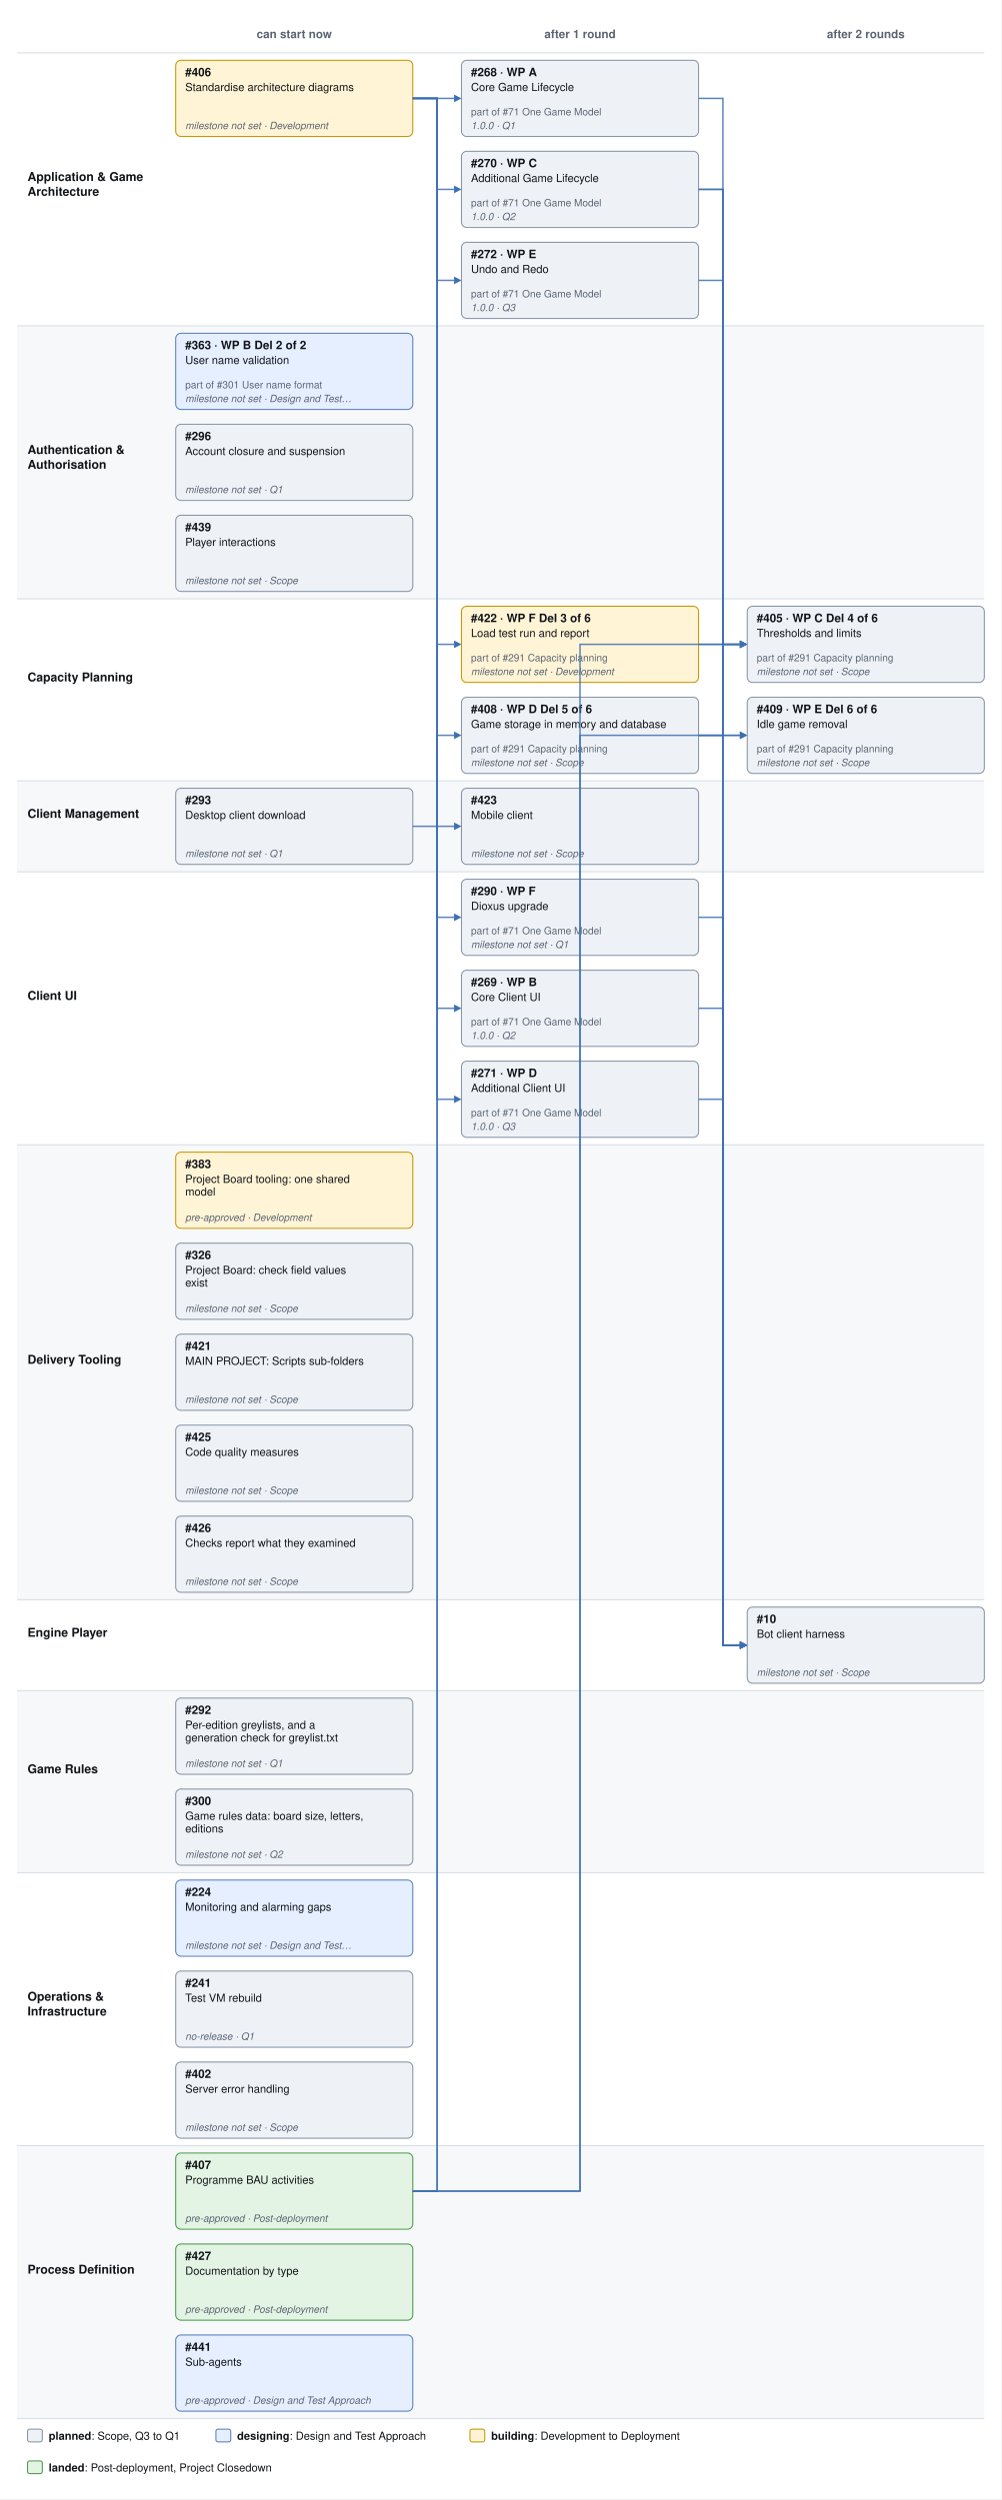
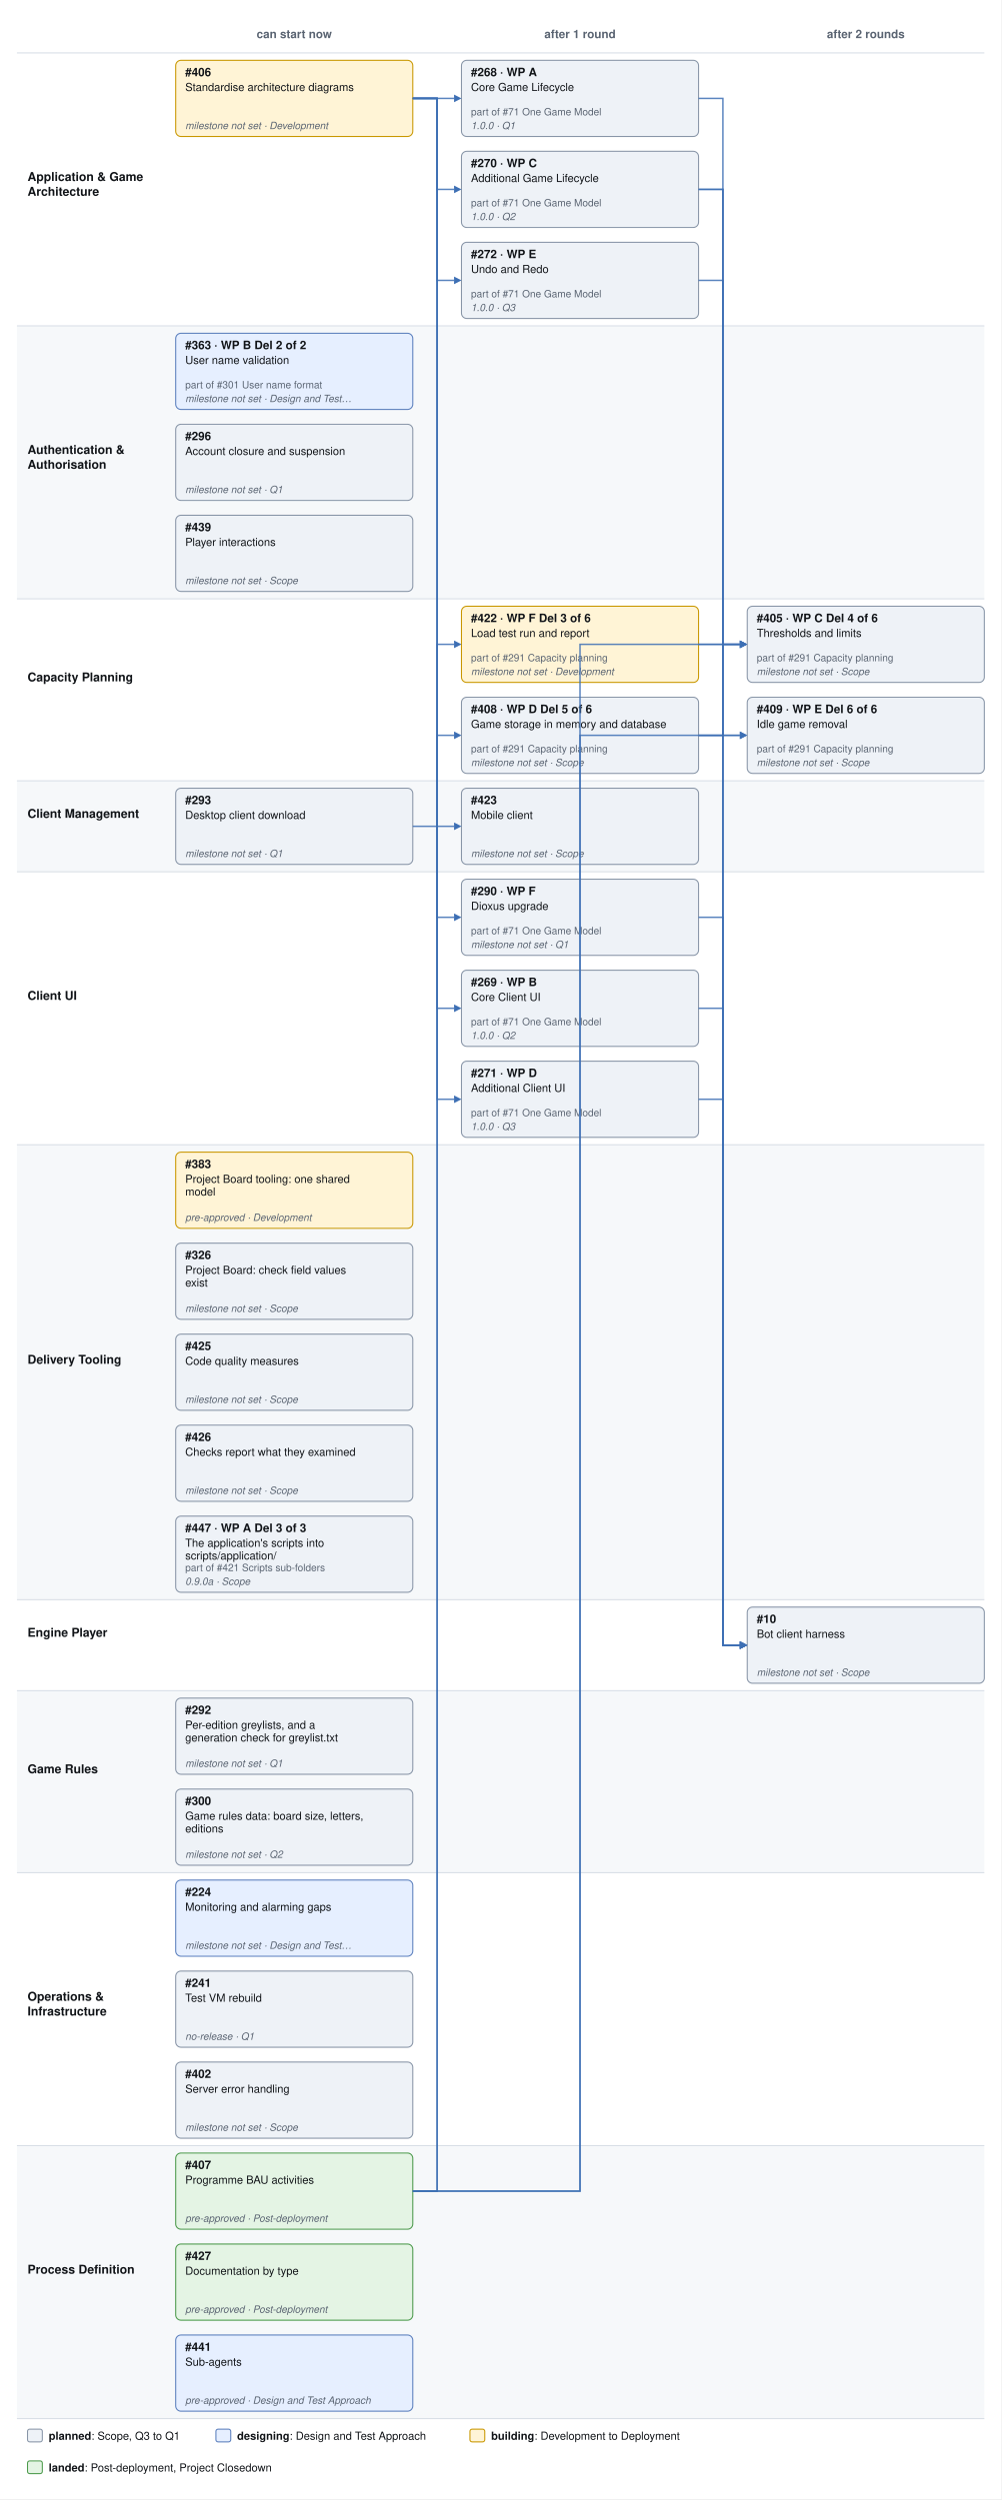
<svg xmlns="http://www.w3.org/2000/svg" width="946" height="2362" viewBox="0 0 946 2362" font-family="-apple-system,BlinkMacSystemFont,Segoe UI,Helvetica,Arial,sans-serif">
  <rect width="946" height="2362" fill="#ffffff" />
  <text x="278" y="36" text-anchor="middle" font-size="11" font-weight="600" fill="#5a6472">can start now</text>
  <text x="548" y="36" text-anchor="middle" font-size="11" font-weight="600" fill="#5a6472">after 1 round</text>
  <text x="818" y="36" text-anchor="middle" font-size="11" font-weight="600" fill="#5a6472">after 2 rounds</text>
  <rect x="16" y="50" width="914" height="258" fill="#ffffff" />
  <line x1="16" y1="50" x2="930" y2="50" stroke="#d8dee6" stroke-width="1" />
  <text x="26" y="171" font-size="11.5" font-weight="700" fill="#111418">Application &amp; Game</text>
  <text x="26" y="185" font-size="11.5" font-weight="700" fill="#111418">Architecture</text>
  <rect x="166" y="57" width="224" height="72" rx="5" fill="#fff4d6" stroke="#c99700" stroke-width="1" />
  <text x="175" y="72" font-size="11" font-weight="700" fill="#111418">#406</text>
  <text x="175" y="86" font-size="10.5" fill="#111418">Standardise architecture diagrams</text>
  <text x="175" y="122" font-size="9.5" font-style="italic" fill="#5a6472">milestone not set · Development</text>
  <rect x="436" y="57" width="224" height="72" rx="5" fill="#eef2f7" stroke="#8895a7" stroke-width="1" />
  <text x="445" y="72" font-size="11" font-weight="700" fill="#111418">#268 · WP A</text>
  <text x="445" y="86" font-size="10.5" fill="#111418">Core Game Lifecycle</text>
  <text x="445" y="109" font-size="9.5" fill="#5a6472">part of #71 One Game Model</text>
  <text x="445" y="122" font-size="9.5" font-style="italic" fill="#5a6472">1.0.0 · Q1</text>
  <rect x="436" y="143" width="224" height="72" rx="5" fill="#eef2f7" stroke="#8895a7" stroke-width="1" />
  <text x="445" y="158" font-size="11" font-weight="700" fill="#111418">#270 · WP C</text>
  <text x="445" y="172" font-size="10.5" fill="#111418">Additional Game Lifecycle</text>
  <text x="445" y="195" font-size="9.5" fill="#5a6472">part of #71 One Game Model</text>
  <text x="445" y="208" font-size="9.5" font-style="italic" fill="#5a6472">1.0.0 · Q2</text>
  <rect x="436" y="229" width="224" height="72" rx="5" fill="#eef2f7" stroke="#8895a7" stroke-width="1" />
  <text x="445" y="244" font-size="11" font-weight="700" fill="#111418">#272 · WP E</text>
  <text x="445" y="258" font-size="10.5" fill="#111418">Undo and Redo</text>
  <text x="445" y="281" font-size="9.5" fill="#5a6472">part of #71 One Game Model</text>
  <text x="445" y="294" font-size="9.5" font-style="italic" fill="#5a6472">1.0.0 · Q3</text>
  <rect x="16" y="308" width="914" height="258" fill="#f6f8fa" />
  <line x1="16" y1="308" x2="930" y2="308" stroke="#d8dee6" stroke-width="1" />
  <text x="26" y="429" font-size="11.5" font-weight="700" fill="#111418">Authentication &amp;</text>
  <text x="26" y="443" font-size="11.5" font-weight="700" fill="#111418">Authorisation</text>
  <rect x="166" y="315" width="224" height="72" rx="5" fill="#e6efff" stroke="#5b7fbd" stroke-width="1" />
  <text x="175" y="330" font-size="11" font-weight="700" fill="#111418">#363 · WP B Del 2 of 2</text>
  <text x="175" y="344" font-size="10.5" fill="#111418">User name validation</text>
  <text x="175" y="367" font-size="9.5" fill="#5a6472">part of #301 User name format</text>
  <text x="175" y="380" font-size="9.5" font-style="italic" fill="#5a6472">milestone not set · Design and Test…</text>
  <rect x="166" y="401" width="224" height="72" rx="5" fill="#eef2f7" stroke="#8895a7" stroke-width="1" />
  <text x="175" y="416" font-size="11" font-weight="700" fill="#111418">#296</text>
  <text x="175" y="430" font-size="10.5" fill="#111418">Account closure and suspension</text>
  <text x="175" y="466" font-size="9.5" font-style="italic" fill="#5a6472">milestone not set · Q1</text>
  <rect x="166" y="487" width="224" height="72" rx="5" fill="#eef2f7" stroke="#8895a7" stroke-width="1" />
  <text x="175" y="502" font-size="11" font-weight="700" fill="#111418">#439</text>
  <text x="175" y="516" font-size="10.5" fill="#111418">Player interactions</text>
  <text x="175" y="552" font-size="9.5" font-style="italic" fill="#5a6472">milestone not set · Scope</text>
  <rect x="16" y="566" width="914" height="172" fill="#ffffff" />
  <line x1="16" y1="566" x2="930" y2="566" stroke="#d8dee6" stroke-width="1" />
  <text x="26" y="644" font-size="11.5" font-weight="700" fill="#111418">Capacity Planning</text>
  <rect x="436" y="573" width="224" height="72" rx="5" fill="#fff4d6" stroke="#c99700" stroke-width="1" />
  <text x="445" y="588" font-size="11" font-weight="700" fill="#111418">#422 · WP F Del 3 of 6</text>
  <text x="445" y="602" font-size="10.5" fill="#111418">Load test run and report</text>
  <text x="445" y="625" font-size="9.5" fill="#5a6472">part of #291 Capacity planning</text>
  <text x="445" y="638" font-size="9.5" font-style="italic" fill="#5a6472">milestone not set · Development</text>
  <rect x="436" y="659" width="224" height="72" rx="5" fill="#eef2f7" stroke="#8895a7" stroke-width="1" />
  <text x="445" y="674" font-size="11" font-weight="700" fill="#111418">#408 · WP D Del 5 of 6</text>
  <text x="445" y="688" font-size="10.5" fill="#111418">Game storage in memory and database</text>
  <text x="445" y="711" font-size="9.5" fill="#5a6472">part of #291 Capacity planning</text>
  <text x="445" y="724" font-size="9.5" font-style="italic" fill="#5a6472">milestone not set · Scope</text>
  <rect x="706" y="573" width="224" height="72" rx="5" fill="#eef2f7" stroke="#8895a7" stroke-width="1" />
  <text x="715" y="588" font-size="11" font-weight="700" fill="#111418">#405 · WP C Del 4 of 6</text>
  <text x="715" y="602" font-size="10.5" fill="#111418">Thresholds and limits</text>
  <text x="715" y="625" font-size="9.5" fill="#5a6472">part of #291 Capacity planning</text>
  <text x="715" y="638" font-size="9.5" font-style="italic" fill="#5a6472">milestone not set · Scope</text>
  <rect x="706" y="659" width="224" height="72" rx="5" fill="#eef2f7" stroke="#8895a7" stroke-width="1" />
  <text x="715" y="674" font-size="11" font-weight="700" fill="#111418">#409 · WP E Del 6 of 6</text>
  <text x="715" y="688" font-size="10.5" fill="#111418">Idle game removal</text>
  <text x="715" y="711" font-size="9.5" fill="#5a6472">part of #291 Capacity planning</text>
  <text x="715" y="724" font-size="9.5" font-style="italic" fill="#5a6472">milestone not set · Scope</text>
  <rect x="16" y="738" width="914" height="86" fill="#f6f8fa" />
  <line x1="16" y1="738" x2="930" y2="738" stroke="#d8dee6" stroke-width="1" />
  <text x="26" y="773" font-size="11.5" font-weight="700" fill="#111418">Client Management</text>
  <rect x="166" y="745" width="224" height="72" rx="5" fill="#eef2f7" stroke="#8895a7" stroke-width="1" />
  <text x="175" y="760" font-size="11" font-weight="700" fill="#111418">#293</text>
  <text x="175" y="774" font-size="10.5" fill="#111418">Desktop client download</text>
  <text x="175" y="810" font-size="9.5" font-style="italic" fill="#5a6472">milestone not set · Q1</text>
  <rect x="436" y="745" width="224" height="72" rx="5" fill="#eef2f7" stroke="#8895a7" stroke-width="1" />
  <text x="445" y="760" font-size="11" font-weight="700" fill="#111418">#423</text>
  <text x="445" y="774" font-size="10.5" fill="#111418">Mobile client</text>
  <text x="445" y="810" font-size="9.5" font-style="italic" fill="#5a6472">milestone not set · Scope</text>
  <rect x="16" y="824" width="914" height="258" fill="#ffffff" />
  <line x1="16" y1="824" x2="930" y2="824" stroke="#d8dee6" stroke-width="1" />
  <text x="26" y="945" font-size="11.5" font-weight="700" fill="#111418">Client UI</text>
  <rect x="436" y="831" width="224" height="72" rx="5" fill="#eef2f7" stroke="#8895a7" stroke-width="1" />
  <text x="445" y="846" font-size="11" font-weight="700" fill="#111418">#290 · WP F</text>
  <text x="445" y="860" font-size="10.5" fill="#111418">Dioxus upgrade</text>
  <text x="445" y="883" font-size="9.5" fill="#5a6472">part of #71 One Game Model</text>
  <text x="445" y="896" font-size="9.5" font-style="italic" fill="#5a6472">milestone not set · Q1</text>
  <rect x="436" y="917" width="224" height="72" rx="5" fill="#eef2f7" stroke="#8895a7" stroke-width="1" />
  <text x="445" y="932" font-size="11" font-weight="700" fill="#111418">#269 · WP B</text>
  <text x="445" y="946" font-size="10.5" fill="#111418">Core Client UI</text>
  <text x="445" y="969" font-size="9.5" fill="#5a6472">part of #71 One Game Model</text>
  <text x="445" y="982" font-size="9.5" font-style="italic" fill="#5a6472">1.0.0 · Q2</text>
  <rect x="436" y="1003" width="224" height="72" rx="5" fill="#eef2f7" stroke="#8895a7" stroke-width="1" />
  <text x="445" y="1018" font-size="11" font-weight="700" fill="#111418">#271 · WP D</text>
  <text x="445" y="1032" font-size="10.5" fill="#111418">Additional Client UI</text>
  <text x="445" y="1055" font-size="9.5" fill="#5a6472">part of #71 One Game Model</text>
  <text x="445" y="1068" font-size="9.5" font-style="italic" fill="#5a6472">1.0.0 · Q3</text>
  <rect x="16" y="1082" width="914" height="430" fill="#f6f8fa" />
  <line x1="16" y1="1082" x2="930" y2="1082" stroke="#d8dee6" stroke-width="1" />
  <text x="26" y="1289" font-size="11.5" font-weight="700" fill="#111418">Delivery Tooling</text>
  <rect x="166" y="1089" width="224" height="72" rx="5" fill="#fff4d6" stroke="#c99700" stroke-width="1" />
  <text x="175" y="1104" font-size="11" font-weight="700" fill="#111418">#383</text>
  <text x="175" y="1118" font-size="10.5" fill="#111418">Project Board tooling: one shared</text>
  <text x="175" y="1130" font-size="10.5" fill="#111418">model</text>
  <text x="175" y="1154" font-size="9.5" font-style="italic" fill="#5a6472">pre-approved · Development</text>
  <rect x="166" y="1175" width="224" height="72" rx="5" fill="#eef2f7" stroke="#8895a7" stroke-width="1" />
  <text x="175" y="1190" font-size="11" font-weight="700" fill="#111418">#326</text>
  <text x="175" y="1204" font-size="10.5" fill="#111418">Project Board: check field values</text>
  <text x="175" y="1216" font-size="10.5" fill="#111418">exist</text>
  <text x="175" y="1240" font-size="9.5" font-style="italic" fill="#5a6472">milestone not set · Scope</text>
  <rect x="166" y="1261" width="224" height="72" rx="5" fill="#eef2f7" stroke="#8895a7" stroke-width="1" />
-   <text x="175" y="1276" font-size="11" font-weight="700" fill="#111418">#421</text>
-   <text x="175" y="1290" font-size="10.5" fill="#111418">MAIN PROJECT: Scripts sub-folders</text>
+   <text x="175" y="1276" font-size="11" font-weight="700" fill="#111418">#425</text>
+   <text x="175" y="1290" font-size="10.5" fill="#111418">Code quality measures</text>
  <text x="175" y="1326" font-size="9.5" font-style="italic" fill="#5a6472">milestone not set · Scope</text>
  <rect x="166" y="1347" width="224" height="72" rx="5" fill="#eef2f7" stroke="#8895a7" stroke-width="1" />
-   <text x="175" y="1362" font-size="11" font-weight="700" fill="#111418">#425</text>
-   <text x="175" y="1376" font-size="10.5" fill="#111418">Code quality measures</text>
+   <text x="175" y="1362" font-size="11" font-weight="700" fill="#111418">#426</text>
+   <text x="175" y="1376" font-size="10.5" fill="#111418">Checks report what they examined</text>
  <text x="175" y="1412" font-size="9.5" font-style="italic" fill="#5a6472">milestone not set · Scope</text>
  <rect x="166" y="1433" width="224" height="72" rx="5" fill="#eef2f7" stroke="#8895a7" stroke-width="1" />
-   <text x="175" y="1448" font-size="11" font-weight="700" fill="#111418">#426</text>
-   <text x="175" y="1462" font-size="10.5" fill="#111418">Checks report what they examined</text>
-   <text x="175" y="1498" font-size="9.5" font-style="italic" fill="#5a6472">milestone not set · Scope</text>
+   <text x="175" y="1448" font-size="11" font-weight="700" fill="#111418">#447 · WP A Del 3 of 3</text>
+   <text x="175" y="1462" font-size="10.5" fill="#111418">The application's scripts into</text>
+   <text x="175" y="1474" font-size="10.5" fill="#111418">scripts/application/</text>
+   <text x="175" y="1485" font-size="9.5" fill="#5a6472">part of #421 Scripts sub-folders</text>
+   <text x="175" y="1498" font-size="9.5" font-style="italic" fill="#5a6472">0.9.0a · Scope</text>
  <rect x="16" y="1512" width="914" height="86" fill="#ffffff" />
  <line x1="16" y1="1512" x2="930" y2="1512" stroke="#d8dee6" stroke-width="1" />
  <text x="26" y="1547" font-size="11.5" font-weight="700" fill="#111418">Engine Player</text>
  <rect x="706" y="1519" width="224" height="72" rx="5" fill="#eef2f7" stroke="#8895a7" stroke-width="1" />
  <text x="715" y="1534" font-size="11" font-weight="700" fill="#111418">#10</text>
  <text x="715" y="1548" font-size="10.5" fill="#111418">Bot client harness</text>
  <text x="715" y="1584" font-size="9.5" font-style="italic" fill="#5a6472">milestone not set · Scope</text>
  <rect x="16" y="1598" width="914" height="172" fill="#f6f8fa" />
  <line x1="16" y1="1598" x2="930" y2="1598" stroke="#d8dee6" stroke-width="1" />
  <text x="26" y="1676" font-size="11.5" font-weight="700" fill="#111418">Game Rules</text>
  <rect x="166" y="1605" width="224" height="72" rx="5" fill="#eef2f7" stroke="#8895a7" stroke-width="1" />
  <text x="175" y="1620" font-size="11" font-weight="700" fill="#111418">#292</text>
  <text x="175" y="1634" font-size="10.5" fill="#111418">Per-edition greylists, and a</text>
  <text x="175" y="1646" font-size="10.5" fill="#111418">generation check for greylist.txt</text>
  <text x="175" y="1670" font-size="9.5" font-style="italic" fill="#5a6472">milestone not set · Q1</text>
  <rect x="166" y="1691" width="224" height="72" rx="5" fill="#eef2f7" stroke="#8895a7" stroke-width="1" />
  <text x="175" y="1706" font-size="11" font-weight="700" fill="#111418">#300</text>
  <text x="175" y="1720" font-size="10.5" fill="#111418">Game rules data: board size, letters,</text>
  <text x="175" y="1732" font-size="10.5" fill="#111418">editions</text>
  <text x="175" y="1756" font-size="9.5" font-style="italic" fill="#5a6472">milestone not set · Q2</text>
  <rect x="16" y="1770" width="914" height="258" fill="#ffffff" />
  <line x1="16" y1="1770" x2="930" y2="1770" stroke="#d8dee6" stroke-width="1" />
  <text x="26" y="1891" font-size="11.5" font-weight="700" fill="#111418">Operations &amp;</text>
  <text x="26" y="1905" font-size="11.5" font-weight="700" fill="#111418">Infrastructure</text>
  <rect x="166" y="1777" width="224" height="72" rx="5" fill="#e6efff" stroke="#5b7fbd" stroke-width="1" />
  <text x="175" y="1792" font-size="11" font-weight="700" fill="#111418">#224</text>
  <text x="175" y="1806" font-size="10.5" fill="#111418">Monitoring and alarming gaps</text>
  <text x="175" y="1842" font-size="9.5" font-style="italic" fill="#5a6472">milestone not set · Design and Test…</text>
  <rect x="166" y="1863" width="224" height="72" rx="5" fill="#eef2f7" stroke="#8895a7" stroke-width="1" />
  <text x="175" y="1878" font-size="11" font-weight="700" fill="#111418">#241</text>
  <text x="175" y="1892" font-size="10.5" fill="#111418">Test VM rebuild</text>
  <text x="175" y="1928" font-size="9.5" font-style="italic" fill="#5a6472">no-release · Q1</text>
  <rect x="166" y="1949" width="224" height="72" rx="5" fill="#eef2f7" stroke="#8895a7" stroke-width="1" />
  <text x="175" y="1964" font-size="11" font-weight="700" fill="#111418">#402</text>
  <text x="175" y="1978" font-size="10.5" fill="#111418">Server error handling</text>
  <text x="175" y="2014" font-size="9.5" font-style="italic" fill="#5a6472">milestone not set · Scope</text>
  <rect x="16" y="2028" width="914" height="258" fill="#f6f8fa" />
  <line x1="16" y1="2028" x2="930" y2="2028" stroke="#d8dee6" stroke-width="1" />
  <text x="26" y="2149" font-size="11.5" font-weight="700" fill="#111418">Process Definition</text>
  <rect x="166" y="2035" width="224" height="72" rx="5" fill="#e4f4e4" stroke="#4c9a4c" stroke-width="1" />
  <text x="175" y="2050" font-size="11" font-weight="700" fill="#111418">#407</text>
  <text x="175" y="2064" font-size="10.5" fill="#111418">Programme BAU activities</text>
  <text x="175" y="2100" font-size="9.5" font-style="italic" fill="#5a6472">pre-approved · Post-deployment</text>
  <rect x="166" y="2121" width="224" height="72" rx="5" fill="#e4f4e4" stroke="#4c9a4c" stroke-width="1" />
  <text x="175" y="2136" font-size="11" font-weight="700" fill="#111418">#427</text>
  <text x="175" y="2150" font-size="10.5" fill="#111418">Documentation by type</text>
  <text x="175" y="2186" font-size="9.5" font-style="italic" fill="#5a6472">pre-approved · Post-deployment</text>
  <rect x="166" y="2207" width="224" height="72" rx="5" fill="#e6efff" stroke="#5b7fbd" stroke-width="1" />
  <text x="175" y="2222" font-size="11" font-weight="700" fill="#111418">#441</text>
  <text x="175" y="2236" font-size="10.5" fill="#111418">Sub-agents</text>
  <text x="175" y="2272" font-size="9.5" font-style="italic" fill="#5a6472">pre-approved · Design and Test Approach</text>
  <line x1="16" y1="2286" x2="930" y2="2286" stroke="#d8dee6" stroke-width="1" />
  <rect x="26" y="2296" width="14" height="12" rx="2" fill="#eef2f7" stroke="#8895a7" stroke-width="1" />
  <text x="46" y="2306" font-size="10.5" fill="#111418">
    <tspan font-weight="700">planned</tspan>: Scope, Q3 to Q1</text>
  <rect x="204" y="2296" width="14" height="12" rx="2" fill="#e6efff" stroke="#5b7fbd" stroke-width="1" />
  <text x="224" y="2306" font-size="10.5" fill="#111418">
    <tspan font-weight="700">designing</tspan>: Design and Test Approach</text>
  <rect x="444" y="2296" width="14" height="12" rx="2" fill="#fff4d6" stroke="#c99700" stroke-width="1" />
  <text x="464" y="2306" font-size="10.5" fill="#111418">
    <tspan font-weight="700">building</tspan>: Development to Deployment</text>
  <rect x="26" y="2326" width="14" height="12" rx="2" fill="#e4f4e4" stroke="#4c9a4c" stroke-width="1" />
  <text x="46" y="2336" font-size="10.5" fill="#111418">
    <tspan font-weight="700">landed</tspan>: Post-deployment, Project Closedown</text>
  <path d="M 660 93 H 683.0 V 1555 H 699" fill="none" stroke="#3d6fb4" stroke-width="1.4" opacity="0.85" />
  <polygon points="706,1555 699,1551.4 699,1558.6" fill="#3d6fb4" />
  <path d="M 660 953 H 683.0 V 1555 H 699" fill="none" stroke="#3d6fb4" stroke-width="1.4" opacity="0.85" />
  <polygon points="706,1555 699,1551.4 699,1558.6" fill="#3d6fb4" />
  <path d="M 660 179 H 683.0 V 1555 H 699" fill="none" stroke="#3d6fb4" stroke-width="1.4" opacity="0.85" />
  <polygon points="706,1555 699,1551.4 699,1558.6" fill="#3d6fb4" />
  <path d="M 660 179 H 683.0 V 609 H 699" fill="none" stroke="#3d6fb4" stroke-width="1.4" opacity="0.85" />
  <polygon points="706,609 699,605.4 699,612.6" fill="#3d6fb4" />
  <path d="M 660 1039 H 683.0 V 1555 H 699" fill="none" stroke="#3d6fb4" stroke-width="1.4" opacity="0.85" />
  <polygon points="706,1555 699,1551.4 699,1558.6" fill="#3d6fb4" />
  <path d="M 660 265 H 683.0 V 1555 H 699" fill="none" stroke="#3d6fb4" stroke-width="1.4" opacity="0.85" />
  <polygon points="706,1555 699,1551.4 699,1558.6" fill="#3d6fb4" />
  <path d="M 660 867 H 683.0 V 1555 H 699" fill="none" stroke="#3d6fb4" stroke-width="1.4" opacity="0.85" />
  <polygon points="706,1555 699,1551.4 699,1558.6" fill="#3d6fb4" />
  <path d="M 390 781 H 429" fill="none" stroke="#3d6fb4" stroke-width="1.4" opacity="0.85" />
  <polygon points="436,781 429,777.4 429,784.6" fill="#3d6fb4" />
  <path d="M 390 93 H 429" fill="none" stroke="#3d6fb4" stroke-width="1.4" opacity="0.85" />
  <polygon points="436,93 429,89.4 429,96.6" fill="#3d6fb4" />
  <path d="M 390 93 H 413.0 V 953 H 429" fill="none" stroke="#3d6fb4" stroke-width="1.4" opacity="0.85" />
  <polygon points="436,953 429,949.4 429,956.6" fill="#3d6fb4" />
  <path d="M 390 93 H 413.0 V 179 H 429" fill="none" stroke="#3d6fb4" stroke-width="1.4" opacity="0.85" />
  <polygon points="436,179 429,175.4 429,182.6" fill="#3d6fb4" />
  <path d="M 390 93 H 413.0 V 1039 H 429" fill="none" stroke="#3d6fb4" stroke-width="1.4" opacity="0.85" />
  <polygon points="436,1039 429,1035.4 429,1042.6" fill="#3d6fb4" />
  <path d="M 390 93 H 413.0 V 265 H 429" fill="none" stroke="#3d6fb4" stroke-width="1.4" opacity="0.85" />
  <polygon points="436,265 429,261.4 429,268.6" fill="#3d6fb4" />
  <path d="M 390 93 H 413.0 V 867 H 429" fill="none" stroke="#3d6fb4" stroke-width="1.4" opacity="0.85" />
  <polygon points="436,867 429,863.4 429,870.6" fill="#3d6fb4" />
  <path d="M 390 2071 H 548.0 V 609 H 699" fill="none" stroke="#3d6fb4" stroke-width="1.4" opacity="0.85" />
  <polygon points="706,609 699,605.4 699,612.6" fill="#3d6fb4" />
  <path d="M 390 2071 H 413.0 V 695 H 429" fill="none" stroke="#3d6fb4" stroke-width="1.4" opacity="0.85" />
  <polygon points="436,695 429,691.4 429,698.6" fill="#3d6fb4" />
  <path d="M 390 2071 H 548.0 V 695 H 699" fill="none" stroke="#3d6fb4" stroke-width="1.4" opacity="0.85" />
  <polygon points="706,695 699,691.4 699,698.6" fill="#3d6fb4" />
  <path d="M 390 2071 H 413.0 V 609 H 429" fill="none" stroke="#3d6fb4" stroke-width="1.4" opacity="0.85" />
  <polygon points="436,609 429,605.4 429,612.6" fill="#3d6fb4" />
  <path d="M 660 695 H 683.0 V 609 H 699" fill="none" stroke="#3d6fb4" stroke-width="1.4" opacity="0.85" />
  <polygon points="706,609 699,605.4 699,612.6" fill="#3d6fb4" />
  <path d="M 660 695 H 699" fill="none" stroke="#3d6fb4" stroke-width="1.4" opacity="0.85" />
  <polygon points="706,695 699,691.4 699,698.6" fill="#3d6fb4" />
  <path d="M 660 609 H 699" fill="none" stroke="#3d6fb4" stroke-width="1.4" opacity="0.85" />
  <polygon points="706,609 699,605.4 699,612.6" fill="#3d6fb4" />
</svg>
